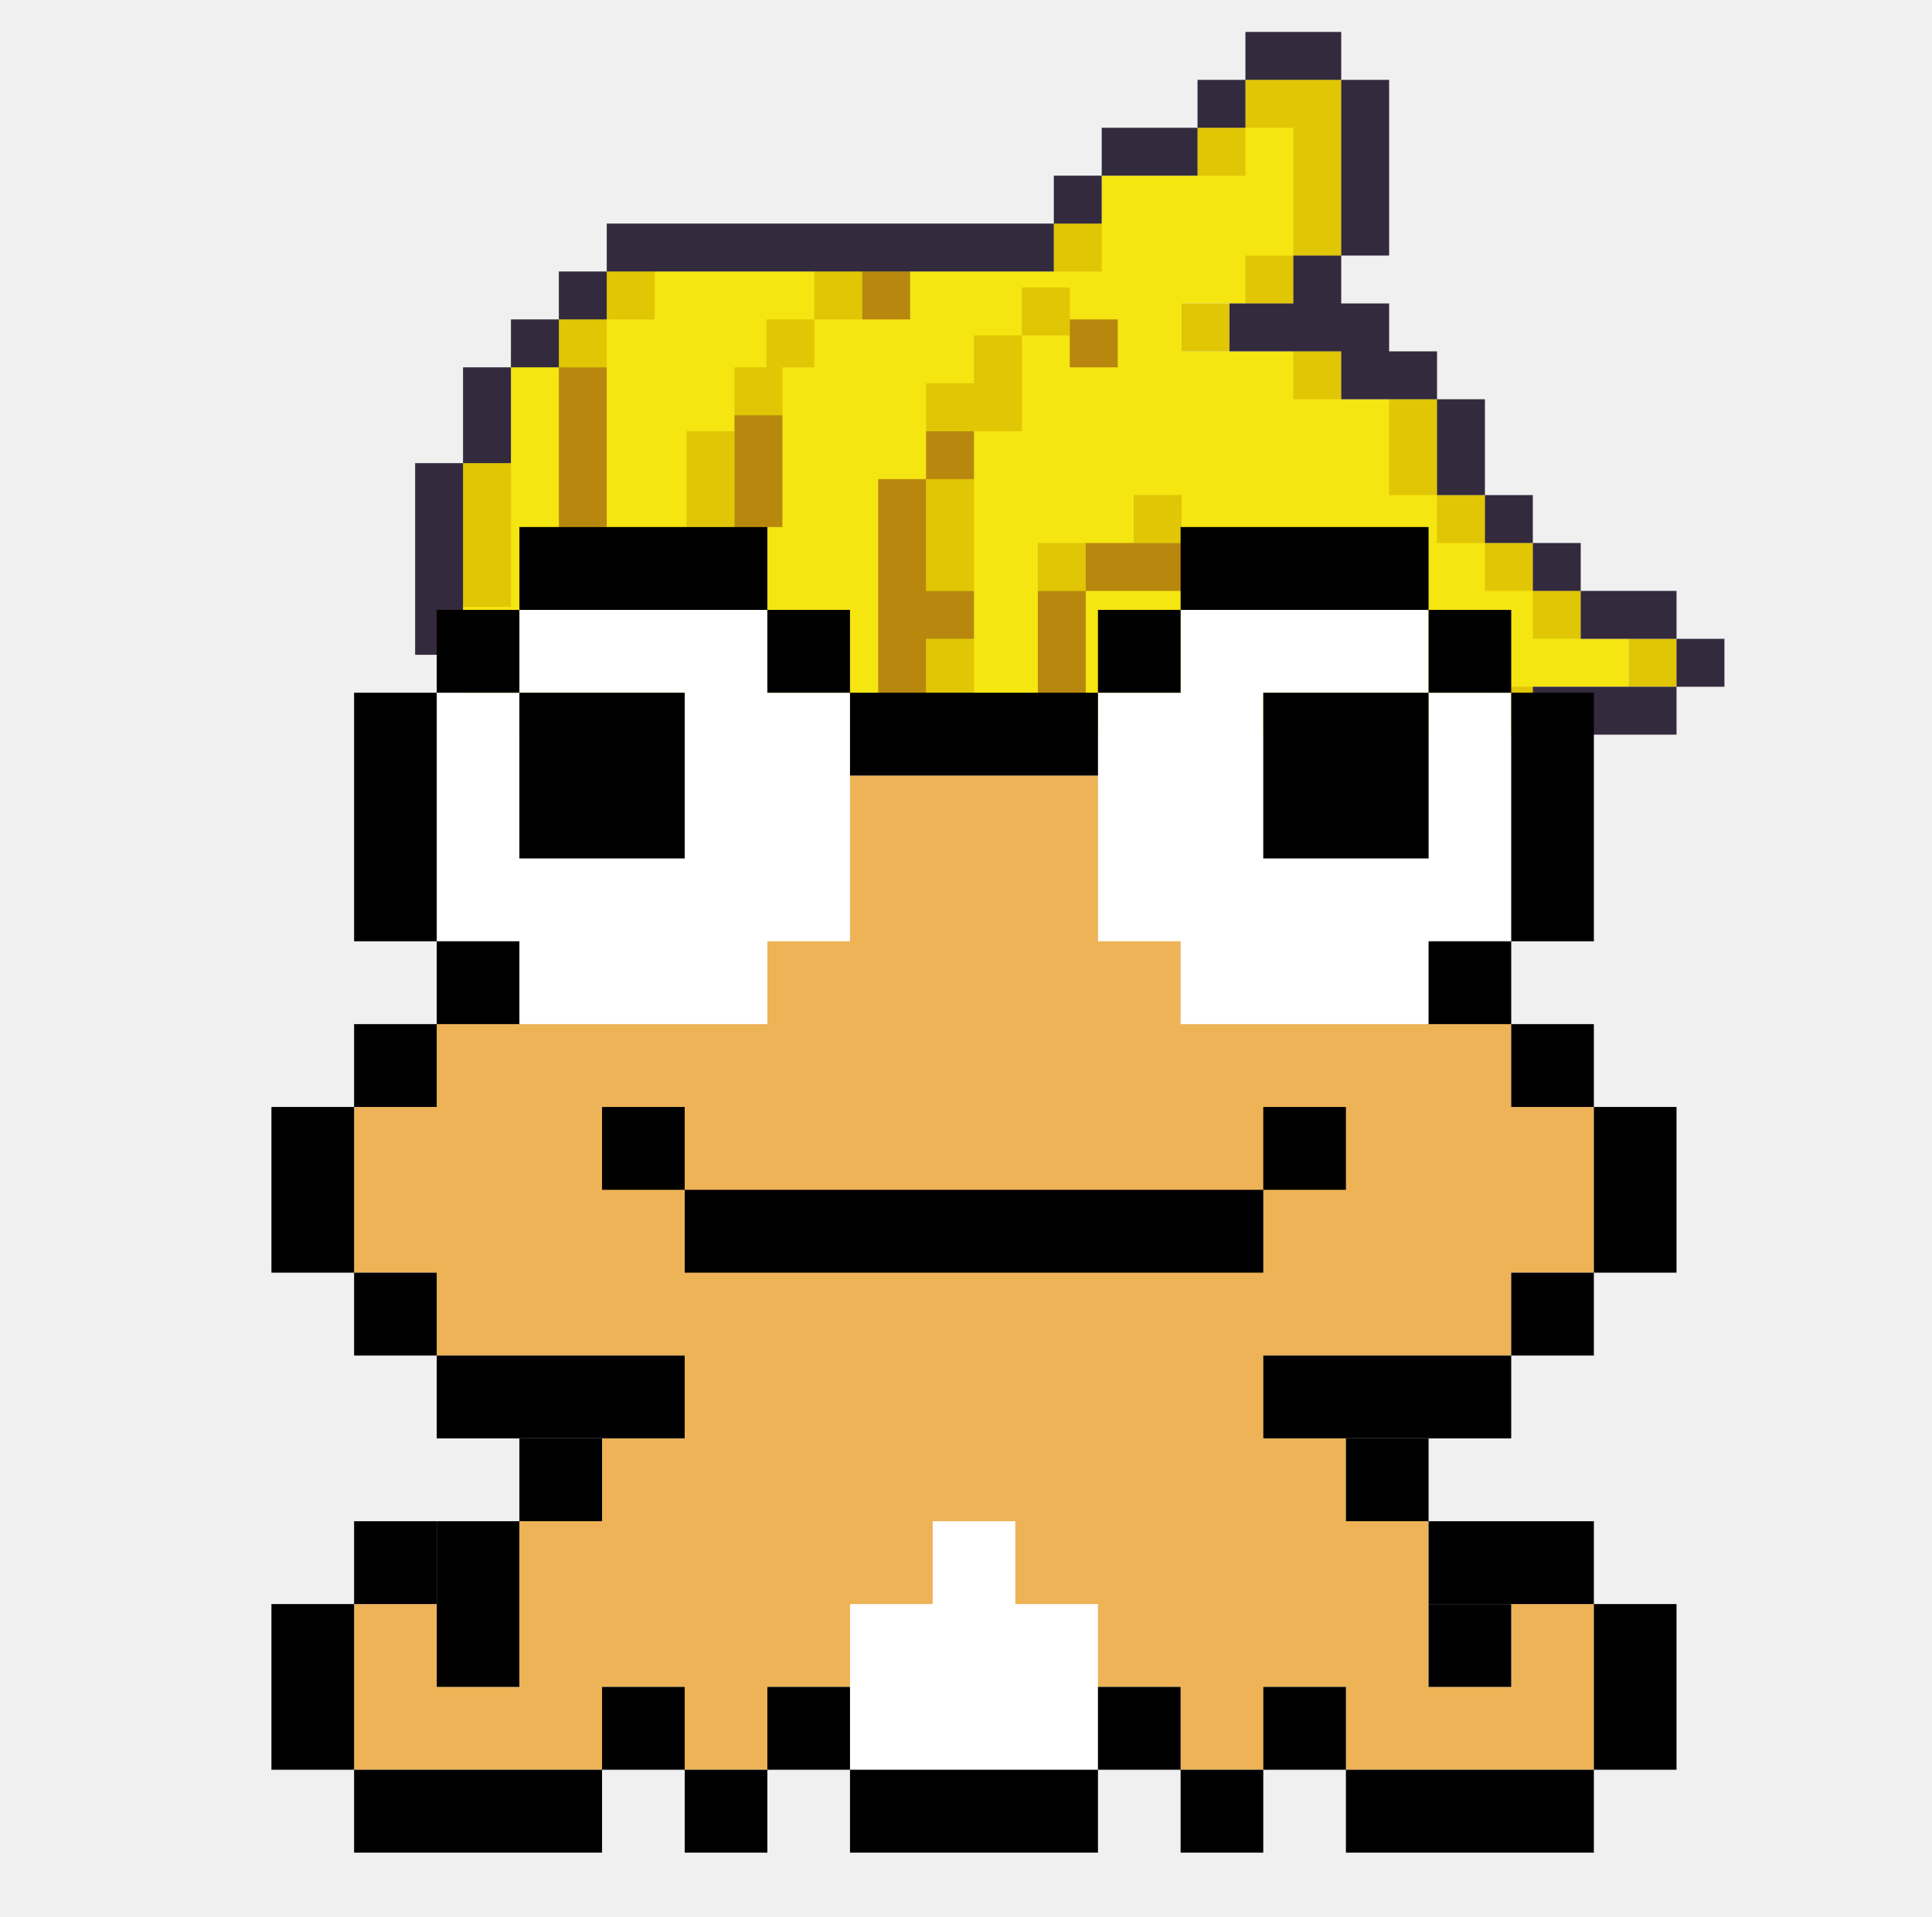
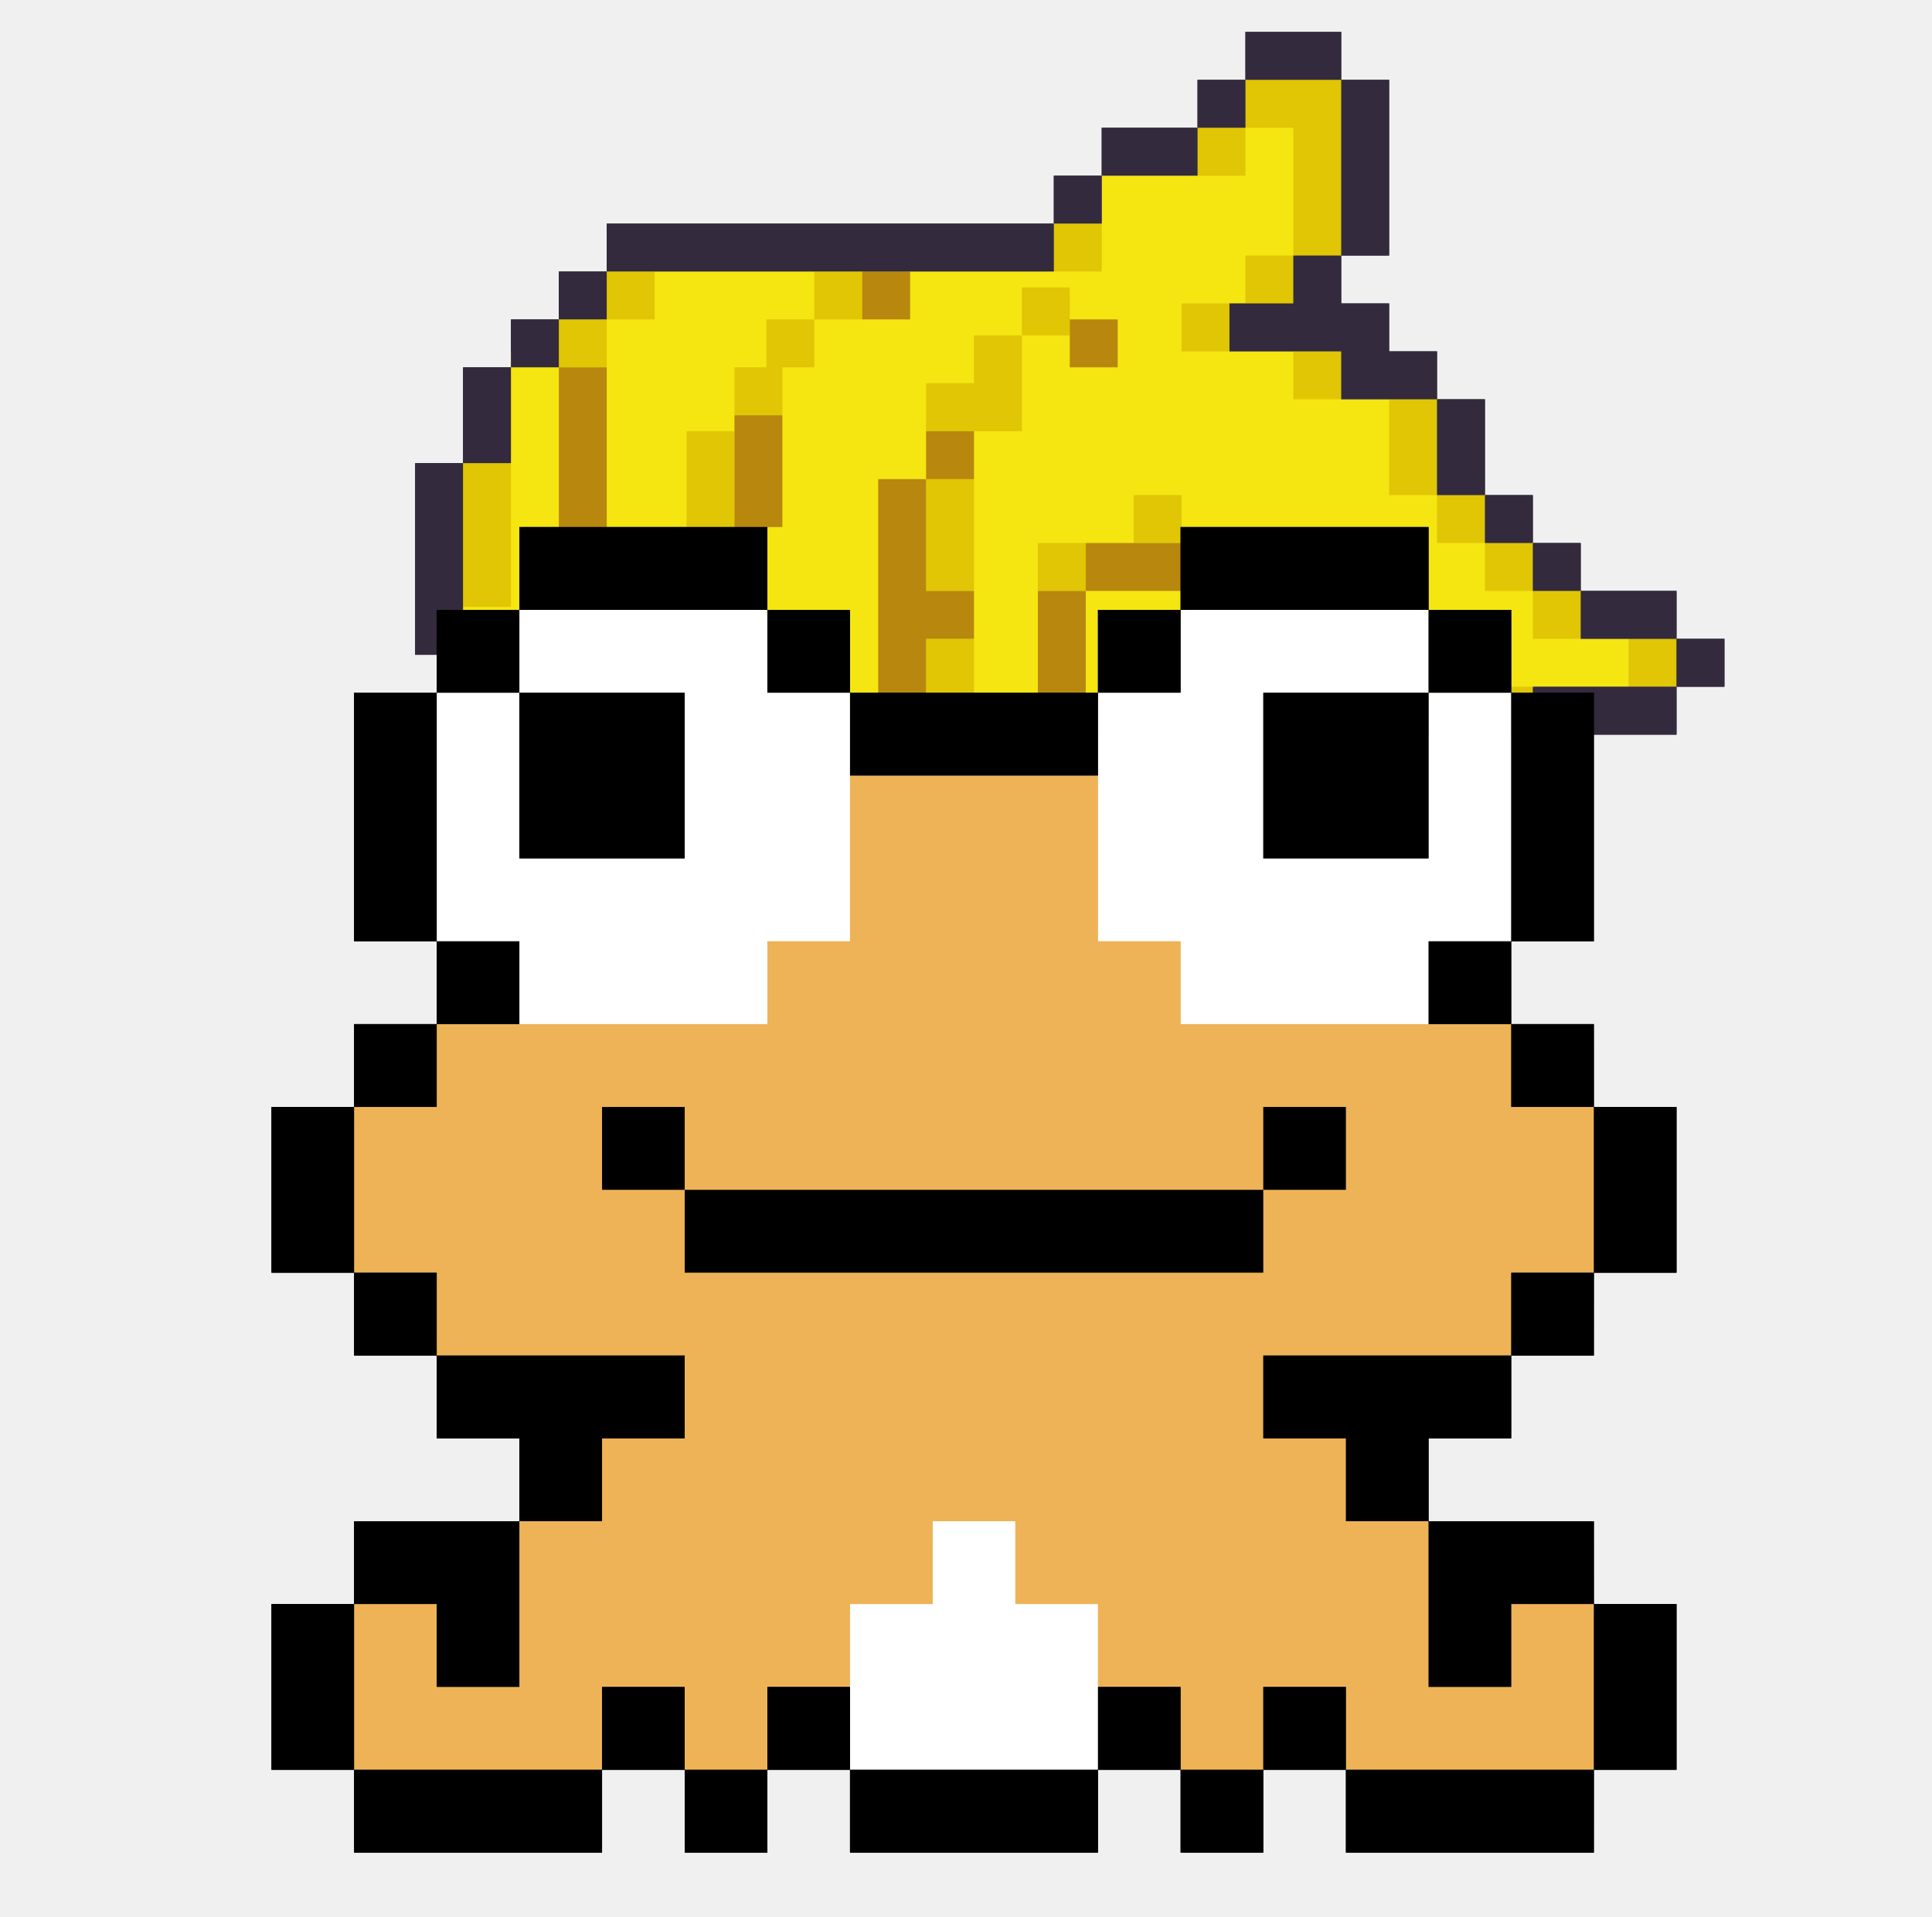
<svg xmlns="http://www.w3.org/2000/svg" width="121" height="120" viewBox="0 0 121 120" fill="none">
+   <path d="M78 5H84V16H81V19H74V22H84V25H90V31H93V34H96V37H99V40H102V43H96V46H29V29H32V22H35V20H38V17H66V14H69V11H75V8H78V5Z" fill="#F5E511" />
+   <path d="M78 5H84V16H81V8H78V5Z" fill="#E0C605" />
+   <path d="M78 8V11H75V8H78Z" fill="#E0C605" />
+   <path d="M81 16V19H78V16H81Z" fill="#E0C605" />
+   <path d="M38 23V20H41V17H38V20H35V23H38Z" fill="#E0C605" />
+   <path d="M54 20H51V17H54V20Z" fill="#E0C605" />
+   <path d="M51 20H48V23H46V26H49V23H51V20Z" fill="#E0C605" />
+   <path d="M43 33H46V27H43V33Z" fill="#E0C605" />
+   <path d="M61 24H58V27H64V21H67V18H64V21H61V24Z" fill="#E0C605" />
+   <path d="M58 30H61V37H58V30Z" fill="#E0C605" />
+   <path d="M87 25H90V31H87V25Z" fill="#E0C605" />
+   <path d="M93 34V31H90V34H93Z" fill="#E0C605" />
+   <path d="M96 37V34H93V37H96Z" fill="#E0C605" />
+   <path d="M96 37H99V40H96V37Z" fill="#E0C605" />
+   <path d="M29 38H32V29H29V38Z" fill="#E0C605" />
+   <path d="M61 40H58V44H61V40Z" fill="#E0C605" />
+   <path d="M66 14H69V17H66V14Z" fill="#E0C605" />
+   <path d="M74 19H77V22H74V19Z" fill="#E0C605" />
+   <path d="M68 34H65V37H68V34Z" fill="#E0C605" />
+   <path d="M71 31H74V34H71V31Z" fill="#E0C605" />
+   <path d="M84 22H81V25H84V22Z" fill="#E0C605" />
+   <path d="M102 40H105V43H102V40Z" fill="#E0C605" />
+   <path d="M96 43H93V46H96V43Z" fill="#E0C605" />
+   <path d="M57 17H54V20H57V17Z" fill="#B8870D" />
+   <path d="M67 20H70V23H67V20Z" fill="#B8870D" />
+   <path d="M58 27H61V30H58V27Z" fill="#B8870D" />
+   <path d="M58 30V37H61V40H58V44H55V30H58Z" fill="#B8870D" />
+   <path d="M74 34H68V37H65V44H68V37H74V34Z" fill="#B8870D" />
+   <path d="M35 23H38V33H35V23Z" fill="#B8870D" />
+   <path d="M46 26H49V33H46V26Z" fill="#B8870D" />
+   <path d="M78 2H84V5H78V2Z" fill="#332A3D" />
+   <path d="M75 8H78V5H75V8Z" fill="#332A3D" />
+   <path d="M69 11H75V8H69V11Z" fill="#332A3D" />
+   <path d="M66 14H69V11H66V14Z" fill="#332A3D" />
+   <path d="M38 17H66V14H38V17Z" fill="#332A3D" />
+   <path d="M35 20H38V17H35V20Z" fill="#332A3D" />
+   <path d="M32 23H35V20H32V23Z" fill="#332A3D" />
+   <path d="M29 29H32V23H29V29Z" fill="#332A3D" />
+   <path d="M29 29V41H26V29H29Z" fill="#332A3D" />
+   <path d="M84 16H87V5H84V16Z" fill="#332A3D" />
+   <path d="M90 25V22H87V19H84V16H81V19H77V22H84V25H90Z" fill="#332A3D" />
+   <path d="M93 31V25H90V31H93Z" fill="#332A3D" />
+   <path d="M96 34V31H93V34H96Z" fill="#332A3D" />
+   <path d="M99 37V34H96V37H99Z" fill="#332A3D" />
+   <path d="M105 40V37H99V40H105Z" fill="#332A3D" />
+   <path d="M105 43H108V40H105V43Z" fill="#332A3D" />
+   <path d="M105 43V46H96V43H105Z" fill="#332A3D" />
  <path d="M78 5H84V16H81V19H74V22H84V25H90V31H93V34H96V37H99V40H102V43H96V46H29V29H32V22H35V20H38V17H66V14H69V11H75V8H78V5Z" fill="#F5E511" />
  <path d="M78 5H84V16H81V8H78V5Z" fill="#E0C605" />
  <path d="M78 8V11H75V8H78Z" fill="#E0C605" />
  <path d="M81 16V19H78V16H81Z" fill="#E0C605" />
  <path d="M38 23V20H41V17H38V20H35V23H38Z" fill="#E0C605" />
  <path d="M54 20H51V17H54V20Z" fill="#E0C605" />
  <path d="M51 20H48V23H46V26H49V23H51V20Z" fill="#E0C605" />
  <path d="M43 33H46V27H43V33Z" fill="#E0C605" />
  <path d="M61 24H58V27H64V21H67V18H64V21H61V24Z" fill="#E0C605" />
  <path d="M58 30H61V37H58V30Z" fill="#E0C605" />
  <path d="M87 25H90V31H87V25Z" fill="#E0C605" />
  <path d="M93 34V31H90V34H93Z" fill="#E0C605" />
  <path d="M96 37V34H93V37H96Z" fill="#E0C605" />
  <path d="M96 37H99V40H96V37Z" fill="#E0C605" />
  <path d="M29 38H32V29H29V38Z" fill="#E0C605" />
  <path d="M61 40H58V44H61V40Z" fill="#E0C605" />
  <path d="M66 14H69V17H66V14Z" fill="#E0C605" />
  <path d="M74 19H77V22H74V19Z" fill="#E0C605" />
  <path d="M68 34H65V37H68V34Z" fill="#E0C605" />
  <path d="M71 31H74V34H71V31Z" fill="#E0C605" />
  <path d="M84 22H81V25H84V22Z" fill="#E0C605" />
  <path d="M102 40H105V43H102V40Z" fill="#E0C605" />
  <path d="M96 43H93V46H96V43Z" fill="#E0C605" />
  <path d="M57 17H54V20H57V17Z" fill="#B8870D" />
  <path d="M67 20H70V23H67V20Z" fill="#B8870D" />
  <path d="M58 27H61V30H58V27Z" fill="#B8870D" />
  <path d="M58 30V37H61V40H58V44H55V30H58Z" fill="#B8870D" />
  <path d="M74 34H68V37H65V44H68V37H74V34Z" fill="#B8870D" />
  <path d="M35 23H38V33H35V23Z" fill="#B8870D" />
  <path d="M46 26H49V33H46V26Z" fill="#B8870D" />
  <path d="M78 2H84V5H78V2Z" fill="#332A3D" />
  <path d="M75 8H78V5H75V8Z" fill="#332A3D" />
  <path d="M69 11H75V8H69V11Z" fill="#332A3D" />
  <path d="M66 14H69V11H66V14Z" fill="#332A3D" />
  <path d="M38 17H66V14H38V17Z" fill="#332A3D" />
  <path d="M35 20H38V17H35V20Z" fill="#332A3D" />
  <path d="M32 23H35V20H32V23Z" fill="#332A3D" />
  <path d="M29 29H32V23H29V29Z" fill="#332A3D" />
  <path d="M29 29V41H26V29H29Z" fill="#332A3D" />
  <path d="M84 16H87V5H84V16Z" fill="#332A3D" />
  <path d="M90 25V22H87V19H84V16H81V19H77V22H84V25H90Z" fill="#332A3D" />
  <path d="M93 31V25H90V31H93Z" fill="#332A3D" />
  <path d="M96 34V31H93V34H96Z" fill="#332A3D" />
  <path d="M99 37V34H96V37H99Z" fill="#332A3D" />
  <path d="M105 40V37H99V40H105Z" fill="#332A3D" />
  <path d="M105 43H108V40H105V43Z" fill="#332A3D" />
  <path d="M105 43V46H96V43H105Z" fill="#332A3D" />
  <path fill-rule="evenodd" clip-rule="evenodd" d="M32.529 38.188V43.375H27.353V58.938H32.529V64.125H48.059V58.938H53.235V43.375H48.059V38.188H32.529ZM32.529 43.375H42.882V53.75H32.529V43.375Z" fill="white" />
  <path d="M58.412 95.25H63.588V100.438H68.765V110.813H53.235V100.438H58.412V95.25Z" fill="white" />
  <path d="M89.471 38.188V43.375H79.118V53.75H89.471V43.375H94.647V58.938H89.471V64.125H73.941V58.938H68.765V43.375H73.941V38.188H89.471Z" fill="white" />
-   <path fill-rule="evenodd" clip-rule="evenodd" d="M68.765 48.563H53.235V58.938H48.059V64.125H27.353V69.313H22.177V79.688H27.353V84.875H42.882V90.063H37.706V95.25H32.529V105.625H27.353V100.438H22.177V110.813H37.706V105.625H42.882V110.813H48.059V105.625H53.235V100.438H58.412V95.25H63.588V100.438H68.765V105.625H73.941V110.813H79.118V105.625H84.294V110.813H99.824V100.438H94.647V105.625H89.471V95.25H84.294V90.063H79.118V84.875H94.647V79.688H99.824V69.313H94.647V64.125H73.941V58.938H68.765V48.563Z" fill="#EEB357" />
-   <path d="M22.177 110.812H37.706V116H22.177V110.812Z" fill="black" />
-   <path d="M53.235 110.812H68.765V116H53.235V110.812Z" fill="black" />
-   <path d="M84.294 110.812H99.823V116H84.294V110.812Z" fill="black" />
-   <path d="M73.941 110.812H79.118V116H73.941V110.812Z" fill="black" />
-   <path d="M42.882 110.812H48.059V116H42.882V110.812Z" fill="black" />
-   <path d="M37.706 105.625H42.882V110.812H37.706V105.625Z" fill="black" />
-   <path d="M22.177 95.25H27.353V100.438H22.177V95.25Z" fill="black" />
-   <path d="M32.529 90.062H37.706V95.25H32.529V90.062Z" fill="black" />
-   <path d="M22.177 79.688H27.353V84.875H22.177V79.688Z" fill="black" />
-   <path d="M22.177 64.125H27.353V69.312H22.177V64.125Z" fill="black" />
-   <path d="M48.059 38.188H53.235V43.375H48.059V38.188Z" fill="black" />
-   <path d="M68.765 38.188H73.941V43.375H68.765V38.188Z" fill="black" />
-   <path d="M89.471 38.188H94.647V43.375H89.471V38.188Z" fill="black" />
-   <path d="M89.471 58.938H94.647V64.125H89.471V58.938Z" fill="black" />
-   <path d="M94.647 64.125H99.823V69.312H94.647V64.125Z" fill="black" />
-   <path d="M94.647 79.688H99.823V84.875H94.647V79.688Z" fill="black" />
-   <path d="M84.294 90.062H89.471V95.25H84.294V90.062Z" fill="black" />
-   <path d="M79.118 84.875H94.647V90.062H79.118V84.875Z" fill="black" />
-   <path d="M99.823 69.312H105V79.688H99.823V69.312Z" fill="black" />
-   <path d="M94.647 43.375H99.823V58.938H94.647V43.375Z" fill="black" />
-   <path d="M53.235 43.375H68.765V48.562H53.235V43.375Z" fill="black" />
-   <path d="M73.941 33H89.471V38.188H73.941V33Z" fill="black" />
-   <path d="M27.353 38.188H32.529V43.375H27.353V38.188Z" fill="black" />
-   <path d="M32.529 33H48.059V38.188H32.529V33Z" fill="black" />
-   <path d="M22.177 43.375H27.353V58.938H22.177V43.375Z" fill="black" />
-   <path d="M17 69.312H22.177V79.688H17V69.312Z" fill="black" />
-   <path d="M27.353 84.875H42.882V90.062H27.353V84.875Z" fill="black" />
-   <path d="M17 100.438H22.177V110.812H17V100.438Z" fill="black" />
-   <path d="M27.353 95.25H32.529V105.625H27.353V95.25Z" fill="black" />
-   <path d="M48.059 105.625H53.235V110.812H48.059V105.625Z" fill="black" />
-   <path d="M68.765 105.625H73.941V110.812H68.765V105.625Z" fill="black" />
-   <path d="M79.118 105.625H84.294V110.812H79.118V105.625Z" fill="black" />
-   <path d="M89.471 100.438H94.647V105.625H89.471V100.438Z" fill="black" />
-   <path d="M89.471 95.25H99.823V100.438H89.471V95.25Z" fill="black" />
-   <path d="M99.823 100.438H105V110.812H99.823V100.438Z" fill="black" />
-   <path d="M27.353 58.938H32.529V64.125H27.353V58.938Z" fill="black" />
-   <path d="M37.706 69.312H42.882V74.5H37.706V69.312Z" fill="black" />
-   <path d="M79.118 69.312H84.294V74.5H79.118V69.312Z" fill="black" />
-   <path d="M42.882 74.5H79.118V79.688H42.882V74.5Z" fill="black" />
+   <path fill-rule="evenodd" clip-rule="evenodd" d="M68.765 48.562H53.235L53.235 58.938H48.059V64.125L27.353 64.125V69.312H22.177V79.688H27.353V84.875H42.882V90.062H37.706V95.25H32.529V105.625H27.353V100.438H22.177V110.813H37.706V105.625H42.882V110.813H48.059V105.625H53.235L53.235 100.438H58.412V95.25H63.588V100.438H68.765L68.765 105.625H73.941V110.813H79.118V105.625H84.294V110.813H99.824V100.438H94.647V105.625H89.471V95.25H84.294V90.062H79.118V84.875H94.647V79.688H99.824V69.312H94.647V64.125L73.941 64.125V58.938H68.765L68.765 48.562Z" fill="#EEB357" />
+   <path d="M73.941 33H89.471L89.471 38.188H73.941L73.941 33Z" fill="black" />
+   <path d="M68.765 43.375H73.941V38.188L68.765 38.188L68.765 43.375Z" fill="black" />
+   <path d="M53.235 43.375L53.235 48.562H68.765L68.765 43.375H53.235Z" fill="black" />
+   <path d="M48.059 38.188V43.375H53.235L53.235 38.188L48.059 38.188Z" fill="black" />
+   <path d="M32.529 38.188H48.059L48.059 33H32.529L32.529 38.188Z" fill="black" />
+   <path d="M32.529 43.375V38.188L27.353 38.188L27.353 43.375L22.177 43.375V58.938L27.353 58.938L27.353 64.125L22.177 64.125L22.177 69.312L17 69.312V79.688L22.177 79.688L22.177 84.875L27.353 84.875L27.353 90.062H32.529L32.529 95.25L22.177 95.25L22.177 100.438L17 100.438V110.812L22.177 110.813L22.177 116H37.706L37.706 110.813H42.882L42.882 116H48.059L48.059 110.813L53.235 110.813L53.235 116H68.765L68.765 110.813L73.941 110.813L73.941 116H79.118L79.118 110.813H84.294L84.294 116H99.823L99.824 110.813L105 110.812V100.438L99.824 100.438L99.823 95.25L89.471 95.25L89.471 90.062H94.647L94.647 84.875L99.823 84.875L99.824 79.688L105 79.688V69.312L99.824 69.312L99.823 64.125L94.647 64.125L94.647 58.938L99.823 58.938V43.375L94.647 43.375L94.647 38.188L89.471 38.188V43.375H79.118V53.75H89.471V43.375H94.647V58.938H89.471V64.125L94.647 64.125V69.312H99.824V79.688H94.647V84.875H79.118V90.062H84.294V95.25H89.471V105.625H94.647V100.438H99.824V110.813H84.294V105.625H79.118V110.813H73.941V105.625H68.765L68.765 110.813H53.235L53.235 105.625H48.059V110.813H42.882V105.625H37.706V110.813H22.177V100.438H27.353V105.625H32.529V95.25H37.706V90.062H42.882V84.875H27.353V79.688H22.177V69.312H27.353V64.125L32.529 64.125V58.938H27.353V43.375H32.529Z" fill="black" />
  <path d="M32.529 43.375H42.882V53.75H32.529V43.375Z" fill="black" />
-   <path d="M79.118 43.375H89.471V53.75H79.118V43.375Z" fill="black" />
+   <path d="M42.882 69.312H37.706V74.5H42.882V79.688H79.118V74.5H84.294V69.312H79.118V74.5H42.882V69.312Z" fill="black" />
+   <path fill-rule="evenodd" clip-rule="evenodd" d="M32.529 38.188V43.375H27.353V58.938H32.529V64.125H48.059V58.938H53.235V43.375H48.059V38.188H32.529ZM32.529 43.375H42.882V53.75H32.529V43.375Z" fill="white" />
+   <path d="M58.412 95.25H63.588V100.438H68.765V110.813H53.235V100.438H58.412V95.25Z" fill="white" />
+   <path d="M89.471 38.188V43.375H79.118V53.75H89.471V43.375H94.647V58.938H89.471V64.125H73.941V58.938H68.765V43.375H73.941V38.188H89.471Z" fill="white" />
+   <path fill-rule="evenodd" clip-rule="evenodd" d="M68.765 48.562H53.235L53.235 58.938H48.059V64.125L27.353 64.125V69.312H22.177V79.688H27.353V84.875H42.882V90.062H37.706V95.25H32.529V105.625H27.353V100.438H22.177V110.813H37.706V105.625H42.882V110.813H48.059V105.625H53.235L53.235 100.438H58.412V95.25H63.588V100.438H68.765L68.765 105.625H73.941V110.813H79.118V105.625H84.294V110.813H99.824V100.438H94.647V105.625H89.471V95.25H84.294V90.062H79.118V84.875H94.647V79.688H99.824V69.312H94.647V64.125L73.941 64.125V58.938H68.765L68.765 48.562Z" fill="#EEB357" />
+   <path d="M73.941 33H89.471L89.471 38.188H73.941L73.941 33Z" fill="black" />
+   <path d="M68.765 43.375H73.941V38.188L68.765 38.188L68.765 43.375Z" fill="black" />
+   <path d="M53.235 43.375L53.235 48.562H68.765L68.765 43.375H53.235Z" fill="black" />
+   <path d="M48.059 38.188V43.375H53.235L53.235 38.188L48.059 38.188Z" fill="black" />
+   <path d="M32.529 38.188H48.059L48.059 33H32.529L32.529 38.188Z" fill="black" />
+   <path d="M32.529 43.375V38.188L27.353 38.188L27.353 43.375L22.177 43.375V58.938L27.353 58.938L27.353 64.125L22.177 64.125L22.177 69.312L17 69.312V79.688L22.177 79.688L22.177 84.875L27.353 84.875L27.353 90.062H32.529L32.529 95.25L22.177 95.25L22.177 100.438L17 100.438V110.812L22.177 110.813L22.177 116H37.706L37.706 110.813H42.882L42.882 116H48.059L48.059 110.813L53.235 110.813L53.235 116H68.765L68.765 110.813L73.941 110.813L73.941 116H79.118L79.118 110.813H84.294L84.294 116H99.823L99.824 110.813L105 110.812V100.438L99.824 100.438L99.823 95.25L89.471 95.25L89.471 90.062H94.647L94.647 84.875L99.823 84.875L99.824 79.688L105 79.688V69.312L99.824 69.312L99.823 64.125L94.647 64.125L94.647 58.938L99.823 58.938V43.375L94.647 43.375L94.647 38.188L89.471 38.188V43.375H79.118V53.75H89.471V43.375H94.647V58.938H89.471V64.125L94.647 64.125V69.312H99.824V79.688H94.647V84.875H79.118V90.062H84.294V95.25H89.471V105.625H94.647V100.438H99.824V110.813H84.294V105.625H79.118V110.813H73.941V105.625H68.765L68.765 110.813H53.235L53.235 105.625H48.059V110.813H42.882V105.625H37.706V110.813H22.177V100.438H27.353V105.625H32.529V95.25H37.706V90.062H42.882V84.875H27.353V79.688H22.177V69.312H27.353V64.125L32.529 64.125V58.938H27.353V43.375H32.529Z" fill="black" />
+   <path d="M32.529 43.375H42.882V53.75H32.529V43.375Z" fill="black" />
+   <path d="M42.882 69.312H37.706V74.5H42.882V79.688H79.118V74.5H84.294V69.312H79.118V74.5H42.882V69.312Z" fill="black" />
</svg>
